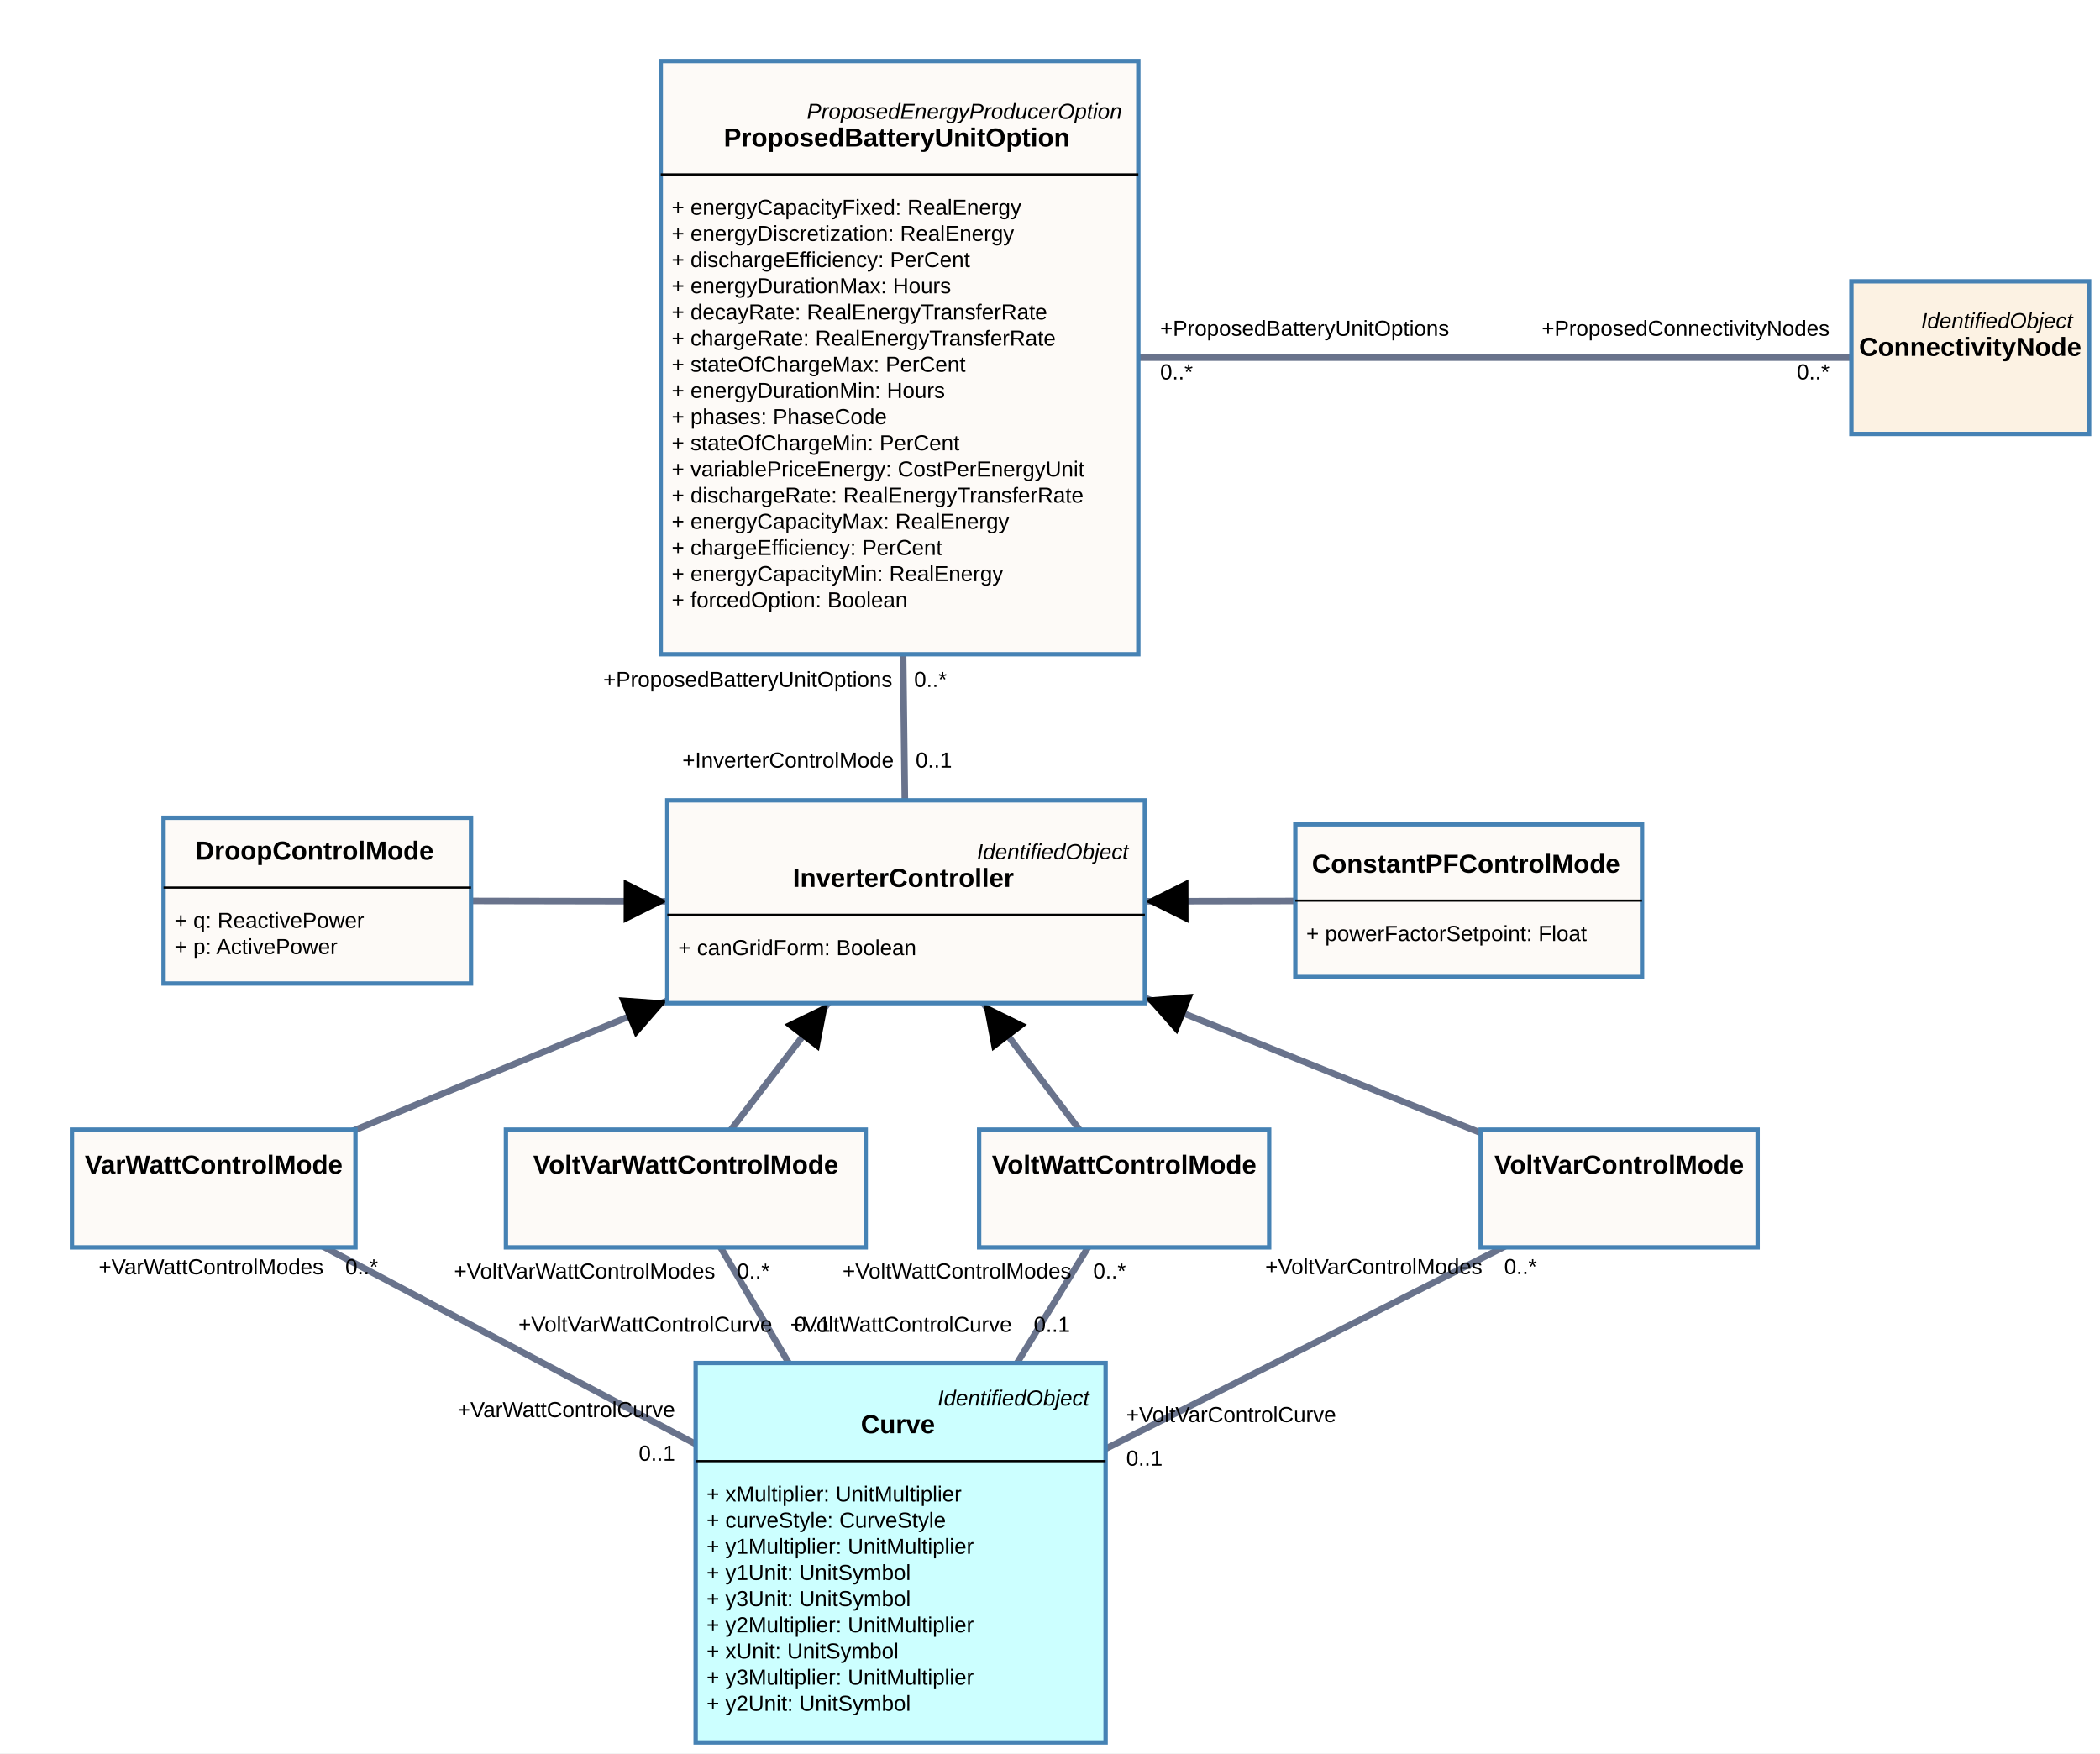
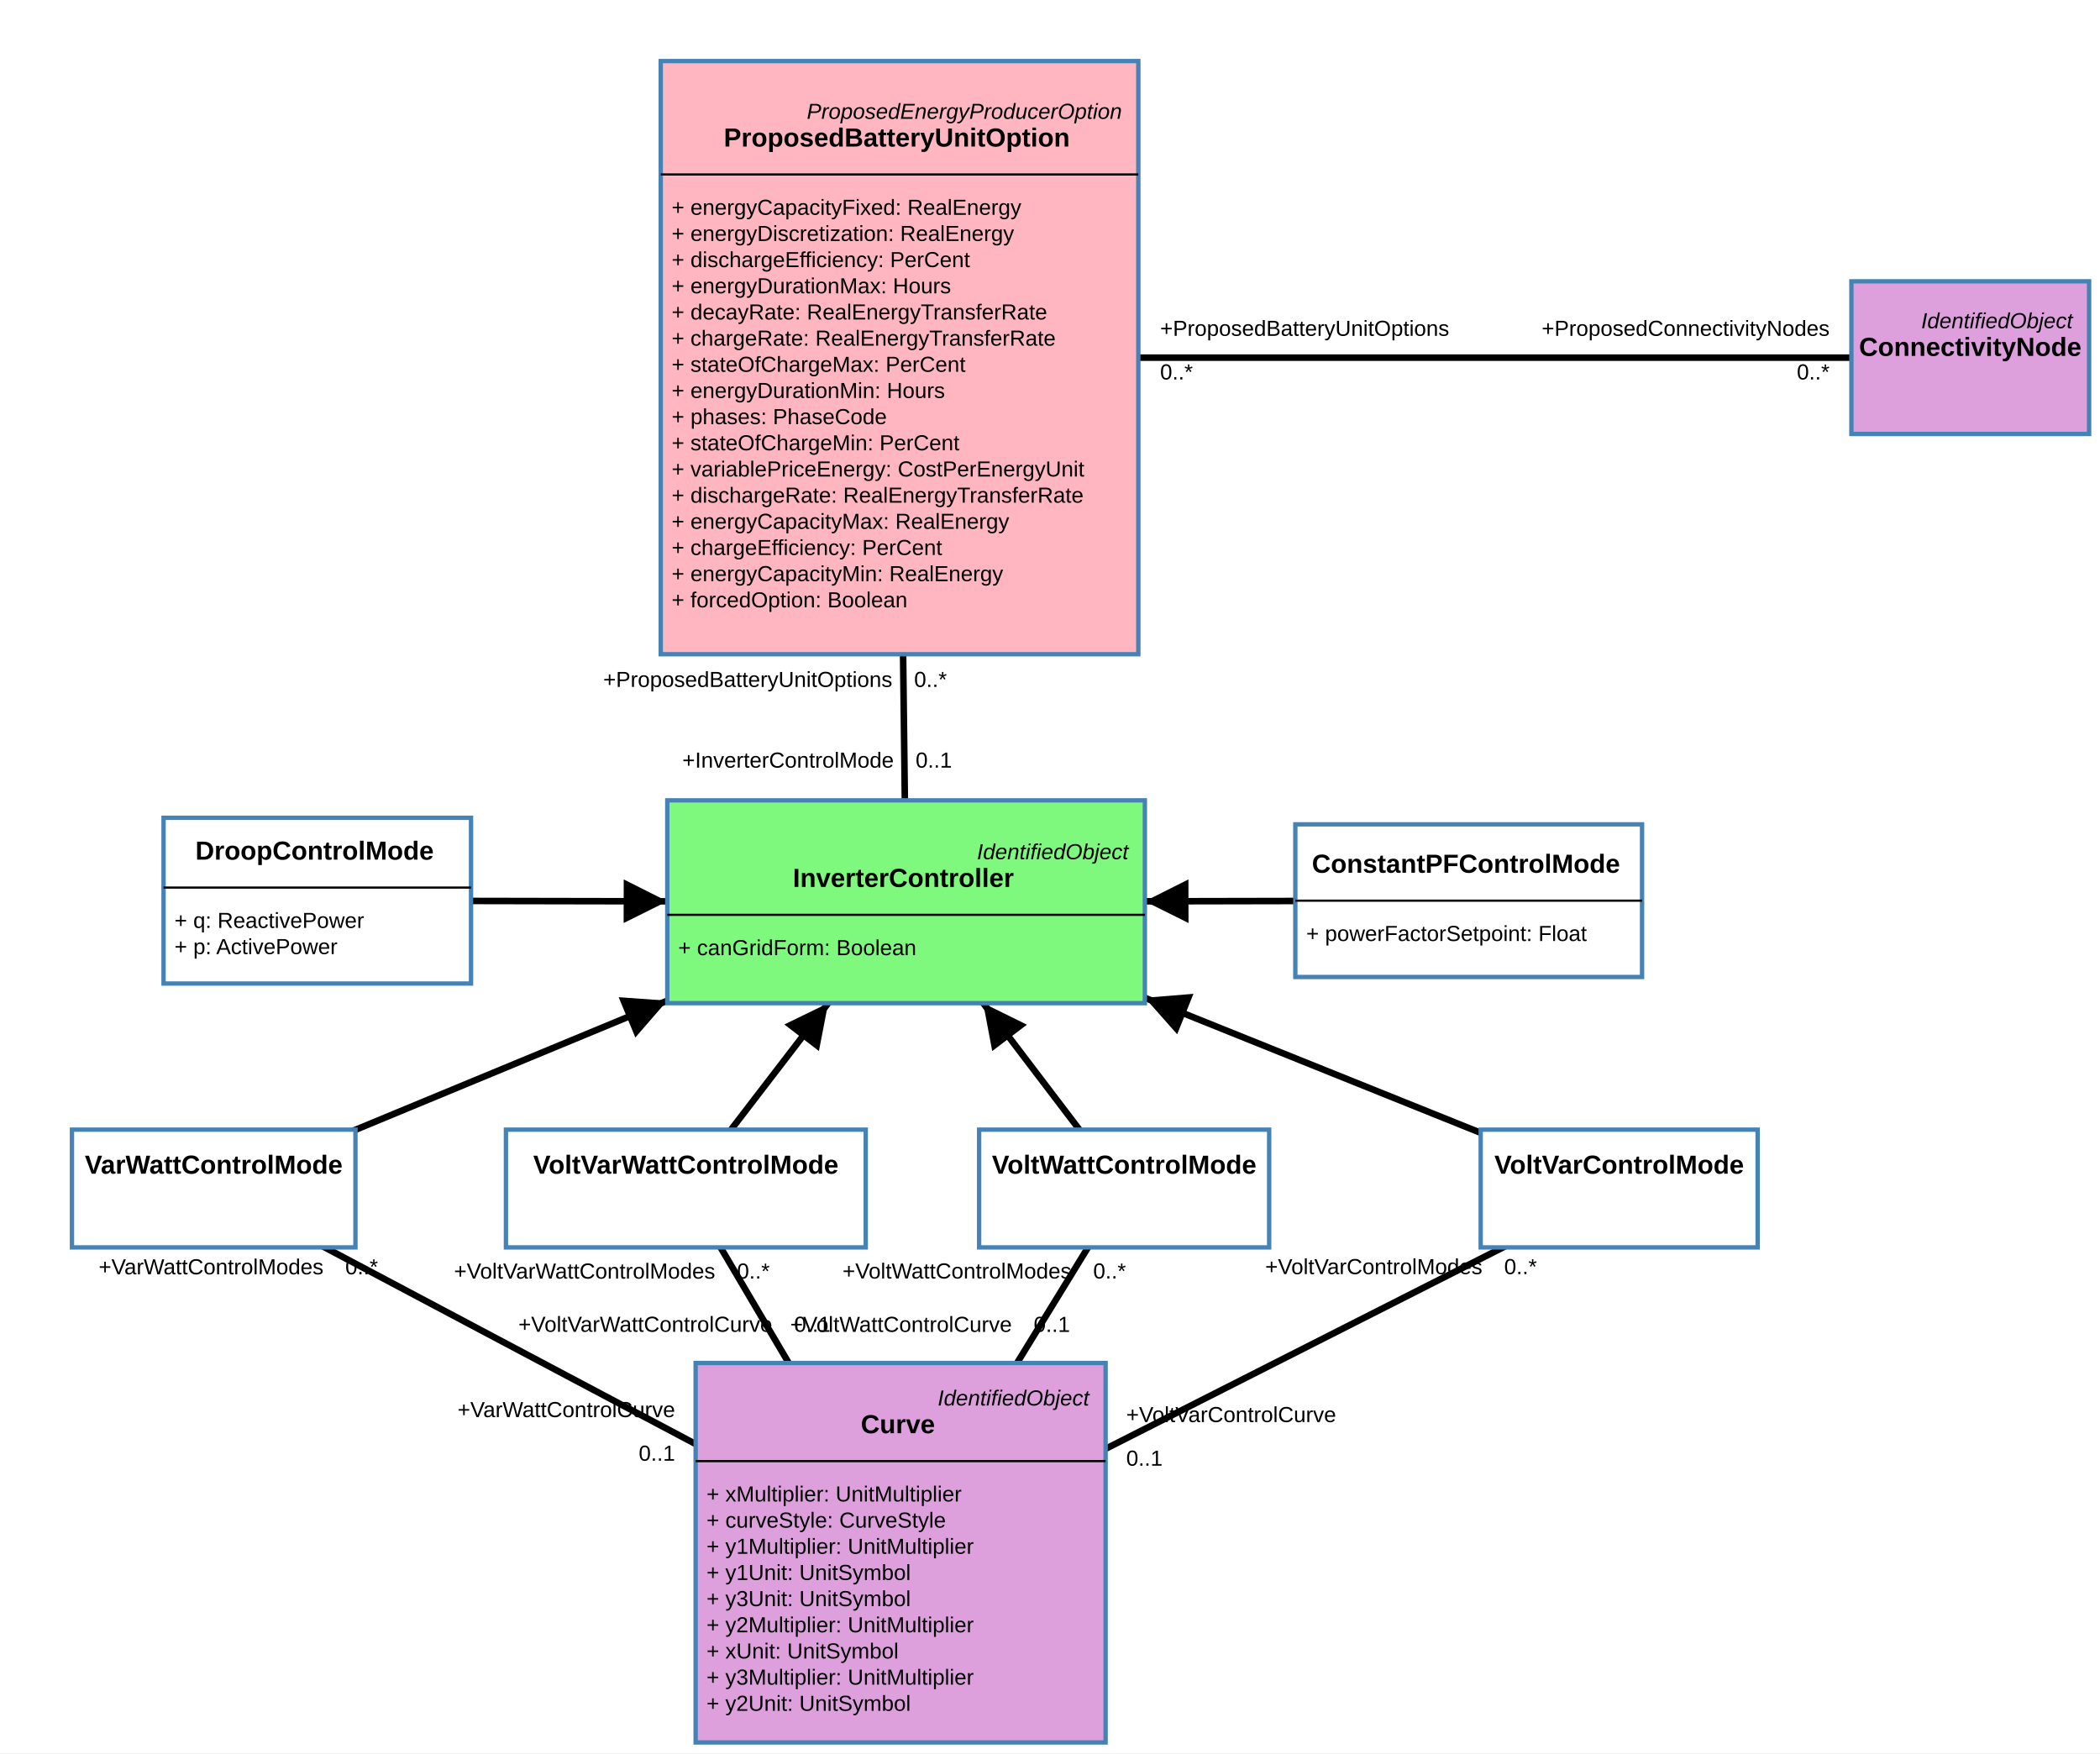
<svg xmlns="http://www.w3.org/2000/svg" width="963" height="804" style="-webkit-tap-highlight-color: rgba(0, 0, 0, 0);">
  <rect width="100%" height="100%" fill="white" />
  <g class="zoom-group">
    <defs>
      <marker id="arrowhead" viewBox="-0 -5 10 10" refX="5" refY="0" orient="auto" markerWidth="10" markerHeight="10" xoverflow="visible">
        <path d="M 0,-5 L 10 ,0 L 0,5" fill="black" style="stroke: none;" />
      </marker>
    </defs>
-     <line class="link" x1="412.5" y1="164" x2="415.5" y2="413.5" stroke="#69738c" stroke-width="3" />
-     <line class="link" x1="412.5" y1="164" x2="903.5" y2="164" stroke="#69738c" stroke-width="3" />
-     <line class="link" x1="145.5" y1="413" x2="415.5" y2="413.5" stroke="#69738c" stroke-width="3" marker-end="url(#arrowhead)" />
-     <line class="link" x1="98" y1="545" x2="415.5" y2="413.5" stroke="#69738c" stroke-width="3" marker-end="url(#arrowhead)" />
-     <line class="link" x1="314.5" y1="545" x2="415.5" y2="413.5" stroke="#69738c" stroke-width="3" marker-end="url(#arrowhead)" />
-     <line class="link" x1="742.5" y1="545" x2="415.5" y2="413.5" stroke="#69738c" stroke-width="3" marker-end="url(#arrowhead)" />
-     <line class="link" x1="673.5" y1="413" x2="415.5" y2="413.5" stroke="#69738c" stroke-width="3" marker-end="url(#arrowhead)" />
-     <line class="link" x1="515.5" y1="545" x2="415.5" y2="413.5" stroke="#69738c" stroke-width="3" marker-end="url(#arrowhead)" />
-     <line class="link" x1="98" y1="545" x2="413" y2="712" stroke="#69738c" stroke-width="3" />
-     <line class="link" x1="314.5" y1="545" x2="413" y2="712" stroke="#69738c" stroke-width="3" />
-     <line class="link" x1="515.5" y1="545" x2="413" y2="712" stroke="#69738c" stroke-width="3" />
-     <line class="link" x1="742.5" y1="545" x2="413" y2="712" stroke="#69738c" stroke-width="3" />
-     <line class="arrow" x2="296" y2="413.279" x1="145.5" y1="413" stroke="#69738c" stroke-width="2" marker-end="url(#arrowhead)" />
-     <line class="arrow" x2="296.761" y2="462.678" x1="98" y1="545" stroke="#69738c" stroke-width="2" marker-end="url(#arrowhead)" />
-     <line class="arrow" x2="373.694" y2="467.931" x1="314.5" y1="545" stroke="#69738c" stroke-width="2" marker-end="url(#arrowhead)" />
-     <line class="arrow" x2="534.278" y2="461.265" x1="742.5" y1="545" stroke="#69738c" stroke-width="2" marker-end="url(#arrowhead)" />
-     <line class="arrow" x2="535" y2="413.268" x1="673.5" y1="413" stroke="#69738c" stroke-width="2" marker-end="url(#arrowhead)" />
-     <line class="arrow" x2="456.914" y2="467.96" x1="515.5" y1="545" stroke="#69738c" stroke-width="2" marker-end="url(#arrowhead)" />
+     <line class="link" x1="412.5" y1="164" x2="415.5" y2="413.5" stroke="#000000" stroke-width="3" />
+     <line class="link" x1="412.5" y1="164" x2="903.5" y2="164" stroke="#000000" stroke-width="3" />
+     <line class="link" x1="145.5" y1="413" x2="415.5" y2="413.5" stroke="#000000" stroke-width="3" marker-end="url(#arrowhead)" />
+     <line class="link" x1="98" y1="545" x2="415.5" y2="413.5" stroke="#000000" stroke-width="3" marker-end="url(#arrowhead)" />
+     <line class="link" x1="314.5" y1="545" x2="415.5" y2="413.5" stroke="#000000" stroke-width="3" marker-end="url(#arrowhead)" />
+     <line class="link" x1="742.5" y1="545" x2="415.5" y2="413.5" stroke="#000000" stroke-width="3" marker-end="url(#arrowhead)" />
+     <line class="link" x1="673.5" y1="413" x2="415.5" y2="413.5" stroke="#000000" stroke-width="3" marker-end="url(#arrowhead)" />
+     <line class="link" x1="515.5" y1="545" x2="415.5" y2="413.5" stroke="#000000" stroke-width="3" marker-end="url(#arrowhead)" />
+     <line class="link" x1="98" y1="545" x2="413" y2="712" stroke="#000000" stroke-width="3" />
+     <line class="link" x1="314.5" y1="545" x2="413" y2="712" stroke="#000000" stroke-width="3" />
+     <line class="link" x1="515.5" y1="545" x2="413" y2="712" stroke="#000000" stroke-width="3" />
+     <line class="link" x1="742.5" y1="545" x2="413" y2="712" stroke="#000000" stroke-width="3" />
+     <line class="arrow" x2="296" y2="413.279" x1="145.5" y1="413" stroke="#000000" stroke-width="2" marker-end="url(#arrowhead)" />
+     <line class="arrow" x2="296.761" y2="462.678" x1="98" y1="545" stroke="#000000" stroke-width="2" marker-end="url(#arrowhead)" />
+     <line class="arrow" x2="373.694" y2="467.931" x1="314.5" y1="545" stroke="#000000" stroke-width="2" marker-end="url(#arrowhead)" />
+     <line class="arrow" x2="534.278" y2="461.265" x1="742.5" y1="545" stroke="#000000" stroke-width="2" marker-end="url(#arrowhead)" />
+     <line class="arrow" x2="535" y2="413.268" x1="673.5" y1="413" stroke="#000000" stroke-width="2" marker-end="url(#arrowhead)" />
+     <line class="arrow" x2="456.914" y2="467.96" x1="515.5" y1="545" stroke="#000000" stroke-width="2" marker-end="url(#arrowhead)" />
    <g class="draggable" transform="translate(319, 625)">
-       <rect class="box" width="188" height="174" style="fill: #ccffff; stroke: steelblue; stroke-width: 2px; cursor: move;" />
+       <rect class="box" width="188" height="174" style="fill: #DDA0DD; stroke: steelblue; stroke-width: 2px; cursor: move;" />
      <text x="0" y="0" text-anchor="start" font-size="10px">
        <tspan x="183" y="16" dy=".35em" text-anchor="end" style="font-family: Arial, sans-serif; font-weight: 400; font-style: italic; fill: black; font-size: 10px; pointer-events: none;">IdentifiedObject</tspan>
        <tspan x="94" y="28" dy=".35em" text-anchor="middle" style="font-family: Arial, sans-serif; font-weight: 700; font-style: normal; fill: black; font-size: 12px; pointer-events: none;">Curve</tspan>
        <tspan x="5" y="60" dy=".35em" text-anchor="start" style="font-family: Arial, sans-serif; font-weight: 400; font-style: normal; fill: black; font-size: 10px; pointer-events: none;">+   xMultiplier: UnitMultiplier</tspan>
        <tspan x="5" y="72" dy=".35em" text-anchor="start" style="font-family: Arial, sans-serif; font-weight: 400; font-style: normal; fill: black; font-size: 10px; pointer-events: none;">+   curveStyle: CurveStyle</tspan>
        <tspan x="5" y="84" dy=".35em" text-anchor="start" style="font-family: Arial, sans-serif; font-weight: 400; font-style: normal; fill: black; font-size: 10px; pointer-events: none;">+   y1Multiplier: UnitMultiplier</tspan>
        <tspan x="5" y="96" dy=".35em" text-anchor="start" style="font-family: Arial, sans-serif; font-weight: 400; font-style: normal; fill: black; font-size: 10px; pointer-events: none;">+   y1Unit: UnitSymbol</tspan>
        <tspan x="5" y="108" dy=".35em" text-anchor="start" style="font-family: Arial, sans-serif; font-weight: 400; font-style: normal; fill: black; font-size: 10px; pointer-events: none;">+   y3Unit: UnitSymbol</tspan>
        <tspan x="5" y="120" dy=".35em" text-anchor="start" style="font-family: Arial, sans-serif; font-weight: 400; font-style: normal; fill: black; font-size: 10px; pointer-events: none;">+   y2Multiplier: UnitMultiplier</tspan>
        <tspan x="5" y="132" dy=".35em" text-anchor="start" style="font-family: Arial, sans-serif; font-weight: 400; font-style: normal; fill: black; font-size: 10px; pointer-events: none;">+   xUnit: UnitSymbol</tspan>
        <tspan x="5" y="144" dy=".35em" text-anchor="start" style="font-family: Arial, sans-serif; font-weight: 400; font-style: normal; fill: black; font-size: 10px; pointer-events: none;">+   y3Multiplier: UnitMultiplier</tspan>
        <tspan x="5" y="156" dy=".35em" text-anchor="start" style="font-family: Arial, sans-serif; font-weight: 400; font-style: normal; fill: black; font-size: 10px; pointer-events: none;">+   y2Unit: UnitSymbol</tspan>
      </text>
      <line x1="0" x2="188" y1="45" y2="45" stroke="black" stroke-width="1" />
    </g>
    <g class="draggable" transform="translate(849, 129)">
-       <rect class="box" width="109" height="70" style="fill: #fcf2e3; stroke: steelblue; stroke-width: 2px; cursor: move;" />
+       <rect class="box" width="109" height="70" style="fill: #DDA0DD; stroke: steelblue; stroke-width: 2px; cursor: move;" />
      <text x="0" y="0" text-anchor="start" font-size="10px">
        <tspan x="104" y="18" dy=".35em" text-anchor="end" style="font-family: Arial, sans-serif; font-weight: 400; font-style: italic; fill: black; font-size: 10px; pointer-events: none;">IdentifiedObject</tspan>
        <tspan x="54.5" y="30" dy=".35em" text-anchor="middle" style="font-family: Arial, sans-serif; font-weight: 700; font-style: normal; fill: black; font-size: 12px; pointer-events: none;">ConnectivityNode</tspan>
      </text>
    </g>
    <g class="draggable" transform="translate(303, 28)">
-       <rect class="box" width="219" height="272" style="fill: #fdfaf7; stroke: steelblue; stroke-width: 2px; cursor: move;" />
+       <rect class="box" width="219" height="272" style="fill: #FFB6C1; stroke: steelblue; stroke-width: 2px; cursor: move;" />
      <text x="0" y="0" text-anchor="start" font-size="10px">
        <tspan x="214" y="23" dy=".35em" text-anchor="end" style="font-family: Arial, sans-serif; font-weight: 400; font-style: italic; fill: black; font-size: 10px; pointer-events: none;">ProposedEnergyProducerOption</tspan>
        <tspan x="109.5" y="35" dy=".35em" text-anchor="middle" style="font-family: Arial, sans-serif; font-weight: 700; font-style: normal; fill: black; font-size: 12px; pointer-events: none;">ProposedBatteryUnitOption</tspan>
        <tspan x="5" y="67" dy=".35em" text-anchor="start" style="font-family: Arial, sans-serif; font-weight: 400; font-style: normal; fill: black; font-size: 10px; pointer-events: none;">+   energyCapacityFixed: RealEnergy</tspan>
        <tspan x="5" y="79" dy=".35em" text-anchor="start" style="font-family: Arial, sans-serif; font-weight: 400; font-style: normal; fill: black; font-size: 10px; pointer-events: none;">+   energyDiscretization: RealEnergy</tspan>
        <tspan x="5" y="91" dy=".35em" text-anchor="start" style="font-family: Arial, sans-serif; font-weight: 400; font-style: normal; fill: black; font-size: 10px; pointer-events: none;">+   dischargeEfficiency: PerCent</tspan>
        <tspan x="5" y="103" dy=".35em" text-anchor="start" style="font-family: Arial, sans-serif; font-weight: 400; font-style: normal; fill: black; font-size: 10px; pointer-events: none;">+   energyDurationMax: Hours</tspan>
        <tspan x="5" y="115" dy=".35em" text-anchor="start" style="font-family: Arial, sans-serif; font-weight: 400; font-style: normal; fill: black; font-size: 10px; pointer-events: none;">+   decayRate: RealEnergyTransferRate</tspan>
        <tspan x="5" y="127" dy=".35em" text-anchor="start" style="font-family: Arial, sans-serif; font-weight: 400; font-style: normal; fill: black; font-size: 10px; pointer-events: none;">+   chargeRate: RealEnergyTransferRate</tspan>
        <tspan x="5" y="139" dy=".35em" text-anchor="start" style="font-family: Arial, sans-serif; font-weight: 400; font-style: normal; fill: black; font-size: 10px; pointer-events: none;">+   stateOfChargeMax: PerCent</tspan>
        <tspan x="5" y="151" dy=".35em" text-anchor="start" style="font-family: Arial, sans-serif; font-weight: 400; font-style: normal; fill: black; font-size: 10px; pointer-events: none;">+   energyDurationMin: Hours</tspan>
        <tspan x="5" y="163" dy=".35em" text-anchor="start" style="font-family: Arial, sans-serif; font-weight: 400; font-style: normal; fill: black; font-size: 10px; pointer-events: none;">+   phases: PhaseCode</tspan>
        <tspan x="5" y="175" dy=".35em" text-anchor="start" style="font-family: Arial, sans-serif; font-weight: 400; font-style: normal; fill: black; font-size: 10px; pointer-events: none;">+   stateOfChargeMin: PerCent</tspan>
        <tspan x="5" y="187" dy=".35em" text-anchor="start" style="font-family: Arial, sans-serif; font-weight: 400; font-style: normal; fill: black; font-size: 10px; pointer-events: none;">+   variablePriceEnergy: CostPerEnergyUnit</tspan>
        <tspan x="5" y="199" dy=".35em" text-anchor="start" style="font-family: Arial, sans-serif; font-weight: 400; font-style: normal; fill: black; font-size: 10px; pointer-events: none;">+   dischargeRate: RealEnergyTransferRate</tspan>
        <tspan x="5" y="211" dy=".35em" text-anchor="start" style="font-family: Arial, sans-serif; font-weight: 400; font-style: normal; fill: black; font-size: 10px; pointer-events: none;">+   energyCapacityMax: RealEnergy</tspan>
        <tspan x="5" y="223" dy=".35em" text-anchor="start" style="font-family: Arial, sans-serif; font-weight: 400; font-style: normal; fill: black; font-size: 10px; pointer-events: none;">+   chargeEfficiency: PerCent</tspan>
        <tspan x="5" y="235" dy=".35em" text-anchor="start" style="font-family: Arial, sans-serif; font-weight: 400; font-style: normal; fill: black; font-size: 10px; pointer-events: none;">+   energyCapacityMin: RealEnergy</tspan>
        <tspan x="5" y="247" dy=".35em" text-anchor="start" style="font-family: Arial, sans-serif; font-weight: 400; font-style: normal; fill: black; font-size: 10px; pointer-events: none;">+   forcedOption: Boolean</tspan>
      </text>
      <line x1="0" x2="219" y1="52" y2="52" stroke="black" stroke-width="1" />
    </g>
    <g class="draggable" transform="translate(306, 367)">
-       <rect class="box" width="219" height="93" style="fill: #fdfaf7; stroke: steelblue; stroke-width: 2px; cursor: move;" />
+       <rect class="box" width="219" height="93" style="fill: #7EF97E; stroke: steelblue; stroke-width: 2px; cursor: move;" />
      <text x="0" y="0" text-anchor="start" font-size="10px">
        <tspan x="214" y="23.5" dy=".35em" text-anchor="end" style="font-family: Arial, sans-serif; font-weight: 400; font-style: italic; fill: black; font-size: 10px; pointer-events: none;">IdentifiedObject</tspan>
        <tspan x="109.5" y="35.5" dy=".35em" text-anchor="middle" style="font-family: Arial, sans-serif; font-weight: 700; font-style: normal; fill: black; font-size: 12px; pointer-events: none;">InverterController</tspan>
        <tspan x="5" y="67.5" dy=".35em" text-anchor="start" style="font-family: Arial, sans-serif; font-weight: 400; font-style: normal; fill: black; font-size: 10px; pointer-events: none;">+   canGridForm: Boolean</tspan>
      </text>
      <line x1="0" x2="219" y1="52.5" y2="52.5" stroke="black" stroke-width="1" />
    </g>
    <g class="draggable" transform="translate(75, 375)">
-       <rect class="box" width="141" height="76" style="fill: #fdfaf7; stroke: steelblue; stroke-width: 2px; cursor: move;" />
+       <rect class="box" width="141" height="76" style="fill: #FFFFFF; stroke: steelblue; stroke-width: 2px; cursor: move;" />
      <text x="0" y="0" text-anchor="start" font-size="10px">
        <tspan x="70.5" y="15" dy=".35em" text-anchor="middle" style="font-family: Arial, sans-serif; font-weight: 700; font-style: normal; fill: black; font-size: 12px; pointer-events: none;">DroopControlMode</tspan>
        <tspan x="5" y="47" dy=".35em" text-anchor="start" style="font-family: Arial, sans-serif; font-weight: 400; font-style: normal; fill: black; font-size: 10px; pointer-events: none;">+   q: ReactivePower</tspan>
        <tspan x="5" y="59" dy=".35em" text-anchor="start" style="font-family: Arial, sans-serif; font-weight: 400; font-style: normal; fill: black; font-size: 10px; pointer-events: none;">+   p: ActivePower</tspan>
      </text>
      <line x1="0" x2="141" y1="32" y2="32" stroke="black" stroke-width="1" />
    </g>
    <g class="draggable" transform="translate(679, 518)">
-       <rect class="box" width="127" height="54" style="fill: #fdfaf7; stroke: steelblue; stroke-width: 2px; cursor: move;" />
+       <rect class="box" width="127" height="54" style="fill: #FFFFFF; stroke: steelblue; stroke-width: 2px; cursor: move;" />
      <text x="0" y="0" text-anchor="start" font-size="10px">
        <tspan x="63.5" y="16" dy=".35em" text-anchor="middle" style="font-family: Arial, sans-serif; font-weight: 700; font-style: normal; fill: black; font-size: 12px; pointer-events: none;">VoltVarControlMode</tspan>
      </text>
    </g>
    <g class="draggable" transform="translate(449, 518)">
-       <rect class="box" width="133" height="54" style="fill: #fdfaf7; stroke: steelblue; stroke-width: 2px; cursor: move;" />
+       <rect class="box" width="133" height="54" style="fill: #FFFFFF; stroke: steelblue; stroke-width: 2px; cursor: move;" />
      <text x="0" y="0" text-anchor="start" font-size="10px">
        <tspan x="66.5" y="16" dy=".35em" text-anchor="middle" style="font-family: Arial, sans-serif; font-weight: 700; font-style: normal; fill: black; font-size: 12px; pointer-events: none;">VoltWattControlMode</tspan>
      </text>
    </g>
    <g class="draggable" transform="translate(33, 518)">
-       <rect class="box" width="130" height="54" style="fill: #fdfaf7; stroke: steelblue; stroke-width: 2px; cursor: move;" />
+       <rect class="box" width="130" height="54" style="fill: #FFFFFF; stroke: steelblue; stroke-width: 2px; cursor: move;" />
      <text x="0" y="0" text-anchor="start" font-size="10px">
        <tspan x="65" y="16" dy=".35em" text-anchor="middle" style="font-family: Arial, sans-serif; font-weight: 700; font-style: normal; fill: black; font-size: 12px; pointer-events: none;">VarWattControlMode</tspan>
      </text>
    </g>
    <g class="draggable" transform="translate(232, 518)">
-       <rect class="box" width="165" height="54" style="fill: #fdfaf7; stroke: steelblue; stroke-width: 2px; cursor: move;" />
+       <rect class="box" width="165" height="54" style="fill: #FFFFFF; stroke: steelblue; stroke-width: 2px; cursor: move;" />
      <text x="0" y="0" text-anchor="start" font-size="10px">
        <tspan x="82.5" y="16" dy=".35em" text-anchor="middle" style="font-family: Arial, sans-serif; font-weight: 700; font-style: normal; fill: black; font-size: 12px; pointer-events: none;">VoltVarWattControlMode</tspan>
      </text>
    </g>
    <g class="draggable" transform="translate(594, 378)">
-       <rect class="box" width="159" height="70" style="fill: #fdfaf7; stroke: steelblue; stroke-width: 2px; cursor: move;" />
+       <rect class="box" width="159" height="70" style="fill: #FFFFFF; stroke: steelblue; stroke-width: 2px; cursor: move;" />
      <text x="0" y="0" text-anchor="start" font-size="10px">
        <tspan x="79.5" y="18" dy=".35em" text-anchor="middle" style="font-family: Arial, sans-serif; font-weight: 700; font-style: normal; fill: black; font-size: 12px; pointer-events: none;">ConstantPFControlMode</tspan>
        <tspan x="5" y="50" dy=".35em" text-anchor="start" style="font-family: Arial, sans-serif; font-weight: 400; font-style: normal; fill: black; font-size: 10px; pointer-events: none;">+   powerFactorSetpoint: Float</tspan>
      </text>
      <line x1="0" x2="159" y1="35" y2="35" stroke="black" stroke-width="1" />
    </g>
    <text class="link-text-start-top" x="409.195" y="305" text-anchor="end" dy="1em" style="font-family: Arial, sans-serif; font-size: 10px; fill: black;">+ProposedBatteryUnitOptions</text>
    <text class="link-text-start-top" x="532" y="164" text-anchor="start" dy="-1em" style="font-family: Arial, sans-serif; font-size: 10px; fill: black;">+ProposedBatteryUnitOptions</text>
    <text class="link-text-start-top" x="226" y="413.14" text-anchor="start" dy="-1em" style="font-family: Arial, sans-serif; font-size: 10px; fill: black;" />
    <text class="link-text-start-top" x="172.619" y="516.165" text-anchor="start" dy="-1em" style="font-family: Arial, sans-serif; font-size: 10px; fill: black;" />
    <text class="link-text-start-top" x="333.283" y="514.035" text-anchor="end" dy="-1em" style="font-family: Arial, sans-serif; font-size: 10px; fill: black;" />
    <text class="link-text-start-top" x="669.361" y="517.599" text-anchor="end" dy="-1em" style="font-family: Arial, sans-serif; font-size: 10px; fill: black;" />
    <text class="link-text-start-top" x="584" y="413.164" text-anchor="end" dy="-1em" style="font-family: Arial, sans-serif; font-size: 10px; fill: black;" />
    <text class="link-text-start-top" x="486.941" y="514.02" text-anchor="end" dy="-1em" style="font-family: Arial, sans-serif; font-size: 10px; fill: black;" />
    <text class="link-text-start-top" x="148.346" y="574.342" text-anchor="end" dy="1em" style="font-family: Arial, sans-serif; font-size: 10px; fill: black;">+VarWattControlModes</text>
    <text class="link-text-start-top" x="327.965" y="576.307" text-anchor="end" dy="1em" style="font-family: Arial, sans-serif; font-size: 10px; fill: black;">+VoltVarWattControlModes</text>
    <text class="link-text-start-top" x="491.313" y="576.261" text-anchor="end" dy="1em" style="font-family: Arial, sans-serif; font-size: 10px; fill: black;">+VoltWattControlModes</text>
    <text class="link-text-start-top" x="679.768" y="574.26" text-anchor="end" dy="1em" style="font-family: Arial, sans-serif; font-size: 10px; fill: black;">+VoltVarControlModes</text>
    <text class="link-text-start-btm" x="419.195" y="305" dy="1em" text-anchor="start" style="font-family: Arial, sans-serif; font-size: 10px; fill: black;">0..*</text>
    <text class="link-text-start-btm" x="532" y="164" dy="1em" text-anchor="start" style="font-family: Arial, sans-serif; font-size: 10px; fill: black;">0..*</text>
    <text class="link-text-start-btm" x="226" y="413.14" dy="1em" text-anchor="start" style="font-family: Arial, sans-serif; font-size: 10px; fill: black;" />
    <text class="link-text-start-btm" x="172.619" y="516.165" dy="1em" text-anchor="start" style="font-family: Arial, sans-serif; font-size: 10px; fill: black;" />
    <text class="link-text-start-btm" x="343.283" y="514.035" dy="-1em" text-anchor="start" style="font-family: Arial, sans-serif; font-size: 10px; fill: black;" />
    <text class="link-text-start-btm" x="669.361" y="517.599" dy="1em" text-anchor="end" style="font-family: Arial, sans-serif; font-size: 10px; fill: black;" />
    <text class="link-text-start-btm" x="584" y="413.164" dy="1em" text-anchor="end" style="font-family: Arial, sans-serif; font-size: 10px; fill: black;" />
    <text class="link-text-start-btm" x="496.941" y="514.02" dy="-1em" text-anchor="start" style="font-family: Arial, sans-serif; font-size: 10px; fill: black;" />
    <text class="link-text-start-btm" x="158.346" y="574.342" dy="1em" text-anchor="start" style="font-family: Arial, sans-serif; font-size: 10px; fill: black;">0..*</text>
    <text class="link-text-start-btm" x="337.965" y="576.307" dy="1em" text-anchor="start" style="font-family: Arial, sans-serif; font-size: 10px; fill: black;">0..*</text>
    <text class="link-text-start-btm" x="501.313" y="576.261" dy="1em" text-anchor="start" style="font-family: Arial, sans-serif; font-size: 10px; fill: black;">0..*</text>
    <text class="link-text-start-btm" x="689.768" y="574.26" dy="1em" text-anchor="start" style="font-family: Arial, sans-serif; font-size: 10px; fill: black;">0..*</text>
    <text class="link-text-end-top" x="409.881" y="362" dy="-1em" text-anchor="end" style="font-family: Arial, sans-serif; font-size: 10px; fill: black;">+InverterControlMode</text>
    <text class="link-text-end-top" x="839" y="164" dy="-1em" text-anchor="end" style="font-family: Arial, sans-serif; font-size: 10px; fill: black;">+ProposedConnectivityNodes</text>
    <text class="link-text-end-top" x="296" y="413.288" dy="-1em" text-anchor="end" style="font-family: Arial, sans-serif; font-size: 10px; fill: black;" />
    <text class="link-text-end-top" x="296.381" y="460.765" dy="-1em" text-anchor="end" style="font-family: Arial, sans-serif; font-size: 10px; fill: black;" />
    <text class="link-text-end-top" x="371.74" y="463.965" dy="1em" text-anchor="end" style="font-family: Arial, sans-serif; font-size: 10px; fill: black;" />
    <text class="link-text-end-top" x="534.639" y="459.4" dy="-1em" text-anchor="start" style="font-family: Arial, sans-serif; font-size: 10px; fill: black;" />
    <text class="link-text-end-top" x="535" y="413.278" dy="-1em" text-anchor="start" style="font-family: Arial, sans-serif; font-size: 10px; fill: black;" />
    <text class="link-text-end-top" x="448.888" y="463.98" dy="1em" text-anchor="end" style="font-family: Arial, sans-serif; font-size: 10px; fill: black;" />
    <text class="link-text-end-top" x="309.582" y="659.823" dy="-1em" text-anchor="end" style="font-family: Arial, sans-serif; font-size: 10px; fill: black;">+VarWattControlCurve</text>
    <text class="link-text-end-top" x="354.145" y="620.693" dy="-1em" text-anchor="end" style="font-family: Arial, sans-serif; font-size: 10px; fill: black;">+VoltVarWattControlCurve</text>
    <text class="link-text-end-top" x="464.014" y="620.739" dy="-1em" text-anchor="end" style="font-family: Arial, sans-serif; font-size: 10px; fill: black;">+VoltWattControlCurve</text>
    <text class="link-text-end-top" x="516.46" y="662.098" dy="-1em" text-anchor="start" style="font-family: Arial, sans-serif; font-size: 10px; fill: black;">+VoltVarControlCurve</text>
    <text class="link-text-end-btm" x="419.881" y="362" dy="-1em" text-anchor="start" style="font-family: Arial, sans-serif; font-size: 10px; fill: black;">0..1</text>
    <text class="link-text-end-btm" x="839" y="164" dy="1em" text-anchor="end" style="font-family: Arial, sans-serif; font-size: 10px; fill: black;">0..*</text>
    <text class="link-text-end-btm" x="296" y="413.288" dy="1em" text-anchor="end" style="font-family: Arial, sans-serif; font-size: 10px; fill: black;" />
    <text class="link-text-end-btm" x="296.381" y="460.765" dy="1em" text-anchor="end" style="font-family: Arial, sans-serif; font-size: 10px; fill: black;" />
    <text class="link-text-end-btm" x="381.74" y="463.965" dy="1em" text-anchor="start" style="font-family: Arial, sans-serif; font-size: 10px; fill: black;" />
    <text class="link-text-end-btm" x="534.639" y="459.4" dy="1em" text-anchor="start" style="font-family: Arial, sans-serif; font-size: 10px; fill: black;" />
    <text class="link-text-end-btm" x="535" y="413.278" dy="1em" text-anchor="start" style="font-family: Arial, sans-serif; font-size: 10px; fill: black;" />
    <text class="link-text-end-btm" x="458.888" y="463.98" dy="1em" text-anchor="start" style="font-family: Arial, sans-serif; font-size: 10px; fill: black;" />
    <text class="link-text-end-btm" x="309.582" y="659.823" dy="1em" text-anchor="end" style="font-family: Arial, sans-serif; font-size: 10px; fill: black;">0..1</text>
    <text class="link-text-end-btm" x="364.145" y="620.693" dy="-1em" text-anchor="start" style="font-family: Arial, sans-serif; font-size: 10px; fill: black;">0..1</text>
    <text class="link-text-end-btm" x="474.014" y="620.739" dy="-1em" text-anchor="start" style="font-family: Arial, sans-serif; font-size: 10px; fill: black;">0..1</text>
    <text class="link-text-end-btm" x="516.46" y="662.098" dy="1em" text-anchor="start" style="font-family: Arial, sans-serif; font-size: 10px; fill: black;">0..1</text>
  </g>
</svg>
